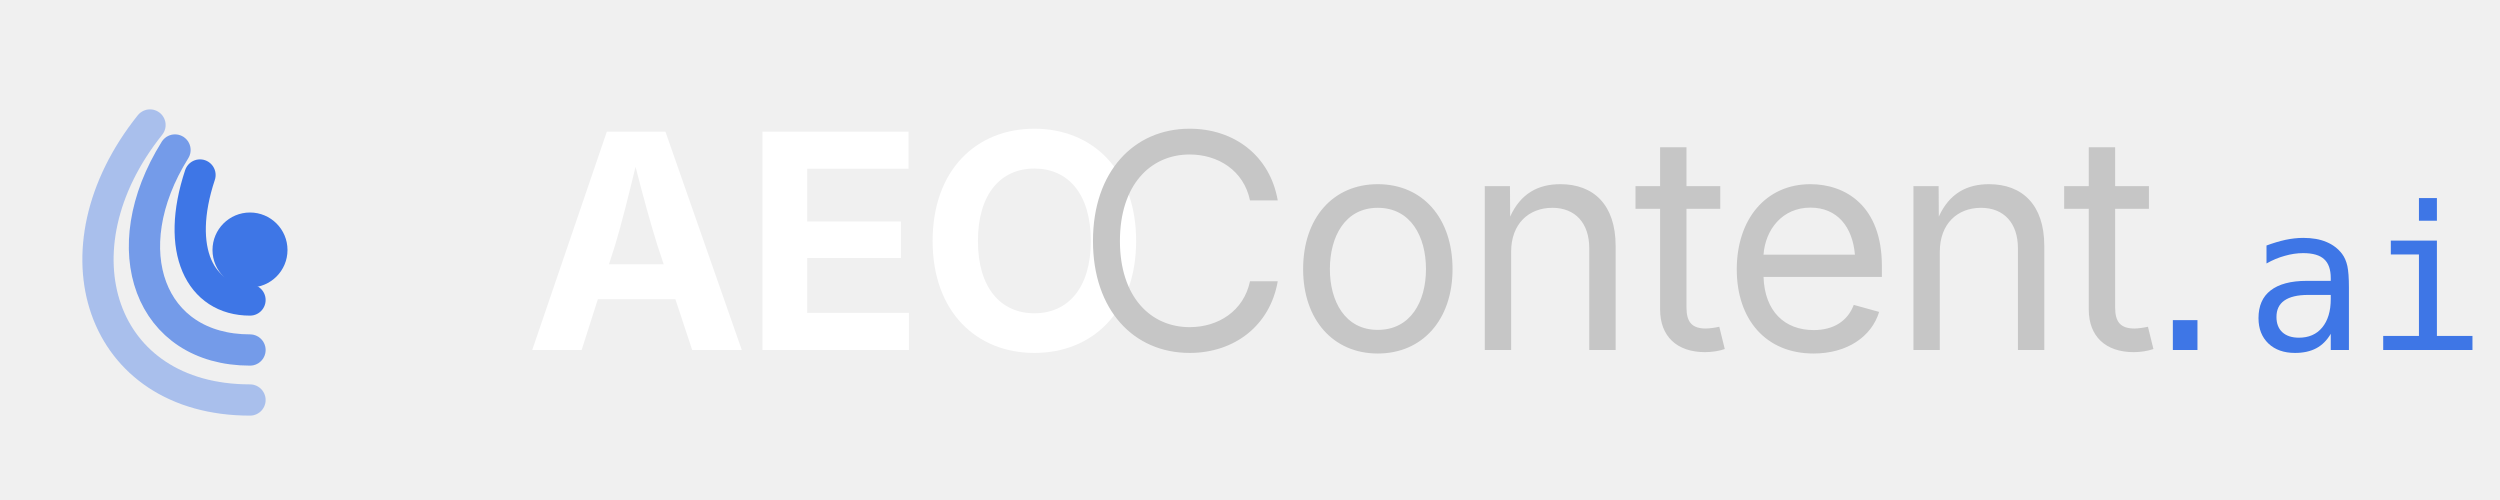
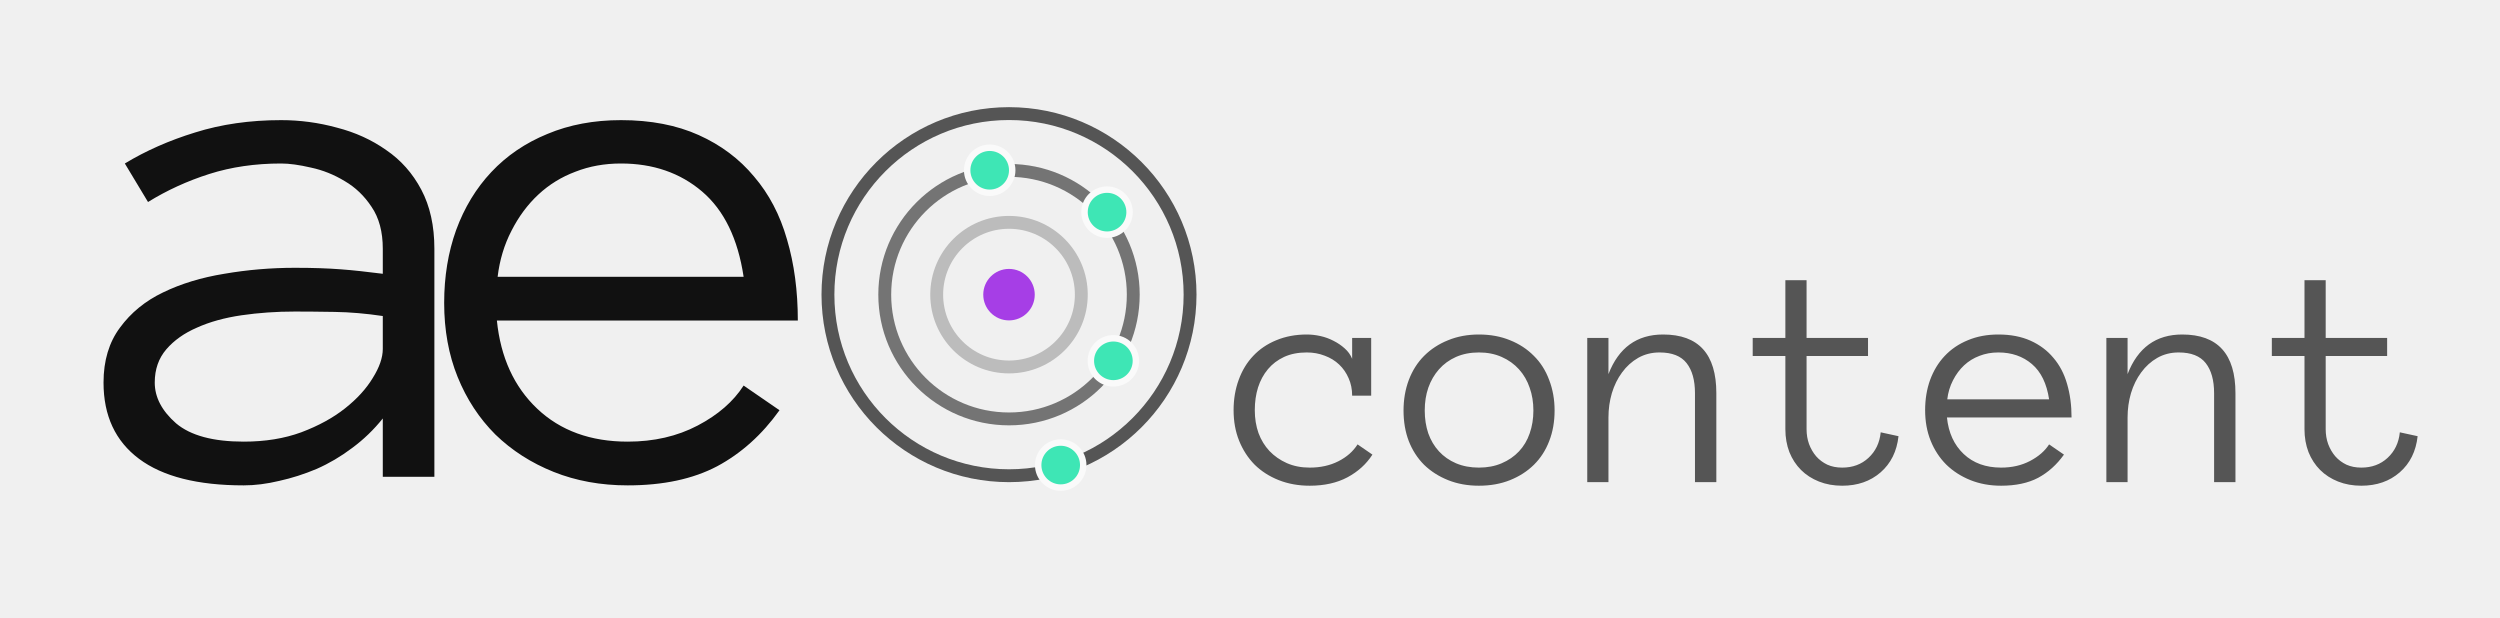
- <svg xmlns="http://www.w3.org/2000/svg" width="200" height="40" viewBox="0 0 200 40" fill="none">
-   <g transform="translate(4 4)">
-     <path d="M16 28C4 28 0 16 8 6" stroke="#3E76E6" stroke-width="2.5" stroke-linecap="round" fill="none" opacity="0.4" />
-     <path d="M16 24C8 24 5 16 10 8" stroke="#3E76E6" stroke-width="2.5" stroke-linecap="round" fill="none" opacity="0.7" />
-     <path d="M16 20C12 20 10 16 12 10" stroke="#3E76E6" stroke-width="2.5" stroke-linecap="round" fill="none" />
-     <circle cx="16" cy="16" r="3" fill="#3E76E6" />
+ <svg xmlns="http://www.w3.org/2000/svg" width="640" height="158" viewBox="0 0 640 158" fill="none">
+   <g clip-path="url(#clip0_16834_31)">
+     <circle cx="258.305" cy="75.432" r="6.591" fill="#A63EE6" />
+     <circle opacity="0.6" cx="258.305" cy="75.432" r="18.511" stroke="#999999" stroke-width="3.295" />
+     <circle opacity="0.8" cx="258.305" cy="75.432" r="31.809" stroke="#555555" stroke-width="3.295" />
+     <circle cx="258.305" cy="75.432" r="46.352" stroke="#555555" stroke-width="3.295" />
+     <circle cx="283.407" cy="54.309" r="5.767" fill="#3EE6B5" stroke="#FAFAFA" stroke-width="1.648" />
+     <circle cx="271.541" cy="119.058" r="5.767" fill="#3EE6B5" stroke="#FAFAFA" stroke-width="1.648" />
+     <circle cx="285.025" cy="92.369" r="5.767" fill="#3EE6B5" stroke="#FAFAFA" stroke-width="1.648" />
+     <circle cx="253.362" cy="43.588" r="5.767" fill="#3EE6B5" stroke="#FAFAFA" stroke-width="1.648" />
+     <path d="M26.503 97.938C26.503 92.323 27.907 87.634 30.715 83.869C33.522 80.041 37.19 77.042 41.72 74.873C46.314 72.64 51.546 71.045 57.416 70.088C63.349 69.067 69.379 68.557 75.504 68.557C77.864 68.557 79.97 68.589 81.82 68.653C83.734 68.716 85.52 68.812 87.179 68.94C88.902 69.067 90.625 69.227 92.347 69.418C94.07 69.609 95.952 69.833 97.994 70.088V63.676C97.994 59.337 97.037 55.764 95.123 52.957C93.272 50.15 90.975 47.949 88.232 46.354C85.489 44.695 82.618 43.546 79.619 42.908C76.62 42.206 74.068 41.856 71.963 41.856C65.327 41.856 59.202 42.749 53.587 44.535C47.973 46.322 42.741 48.714 37.892 51.713L31.959 41.856C37.318 38.602 43.315 35.954 49.951 33.912C56.65 31.807 63.987 30.754 71.963 30.754C76.811 30.754 81.565 31.392 86.222 32.668C90.944 33.88 95.155 35.794 98.855 38.41C102.619 40.962 105.618 44.344 107.851 48.555C110.084 52.766 111.201 57.806 111.201 63.676V122.055H97.994V107.125C95.697 109.996 93.081 112.516 90.146 114.686C87.275 116.855 84.244 118.641 81.054 120.045C77.864 121.385 74.674 122.406 71.484 123.108C68.294 123.873 65.263 124.256 62.392 124.256C50.589 124.256 41.657 121.991 35.595 117.461C29.534 112.931 26.503 106.423 26.503 97.938ZM62.392 113.059C67.879 113.059 72.792 112.261 77.13 110.666C81.533 109.007 85.265 106.966 88.328 104.541C91.39 102.117 93.751 99.533 95.41 96.789C97.132 94.046 97.994 91.557 97.994 89.324V80.903C93.719 80.264 89.604 79.913 85.648 79.85C81.756 79.786 78.375 79.754 75.504 79.754C70.782 79.754 66.22 80.073 61.818 80.711C57.48 81.349 53.683 82.402 50.429 83.869C47.175 85.273 44.559 87.123 42.582 89.42C40.604 91.717 39.615 94.556 39.615 97.938C39.615 101.702 41.433 105.179 45.07 108.369C48.77 111.496 54.545 113.059 62.392 113.059ZM127.202 82.051C128.159 91.494 131.605 99.022 137.538 104.637C143.472 110.251 151.192 113.059 160.698 113.059C167.398 113.059 173.363 111.687 178.595 108.943C183.827 106.2 187.751 102.787 190.366 98.703L199.554 105.02C195.088 111.272 189.76 116.057 183.572 119.375C177.383 122.629 169.758 124.256 160.698 124.256C153.808 124.256 147.491 123.108 141.749 120.811C136.007 118.514 131.03 115.324 126.82 111.24C122.672 107.093 119.45 102.18 117.154 96.502C114.857 90.824 113.708 84.507 113.708 77.553C113.708 70.79 114.729 64.569 116.771 58.891C118.876 53.149 121.875 48.204 125.767 44.057C129.723 39.846 134.508 36.592 140.122 34.295C145.737 31.934 152.021 30.754 158.976 30.754C166.568 30.754 173.204 32.03 178.882 34.582C184.56 37.134 189.282 40.675 193.046 45.205C196.874 49.671 199.682 55.031 201.468 61.283C203.318 67.536 204.243 74.459 204.243 82.051H127.202ZM190.366 70.854C188.899 61.092 185.358 53.819 179.743 49.033C174.129 44.248 167.206 41.856 158.976 41.856C154.765 41.856 150.873 42.557 147.3 43.961C143.727 45.301 140.569 47.247 137.825 49.799C135.082 52.351 132.785 55.445 130.935 59.082C129.085 62.655 127.904 66.579 127.394 70.854H190.366Z" fill="#111111" />
+     <path d="M351.34 116.379C349.782 118.809 347.642 120.751 344.921 122.204C342.227 123.63 339.018 124.343 335.293 124.343C332.414 124.343 329.772 123.868 327.368 122.917C324.965 121.966 322.904 120.645 321.187 118.955C319.497 117.238 318.176 115.204 317.225 112.853C316.274 110.502 315.799 107.887 315.799 105.007C315.799 102.207 316.234 99.619 317.106 97.241C317.978 94.838 319.219 92.79 320.831 91.1C322.442 89.383 324.41 88.049 326.734 87.098C329.085 86.121 331.687 85.632 334.54 85.632C335.676 85.632 336.838 85.764 338.027 86.028C339.216 86.292 340.338 86.702 341.395 87.256C342.451 87.785 343.402 88.432 344.248 89.198C345.093 89.938 345.727 90.822 346.15 91.853V86.504H351.023V101.283H346.15C346.15 99.645 345.846 98.153 345.238 96.805C344.657 95.458 343.851 94.296 342.821 93.319C341.791 92.341 340.563 91.588 339.136 91.06C337.71 90.505 336.178 90.228 334.54 90.228C332.321 90.228 330.38 90.611 328.716 91.377C327.078 92.143 325.704 93.186 324.595 94.507C323.485 95.828 322.64 97.387 322.059 99.183C321.504 100.953 321.227 102.894 321.227 105.007C321.227 107.121 321.544 109.075 322.178 110.872C322.838 112.641 323.776 114.173 324.991 115.468C326.233 116.762 327.712 117.792 329.429 118.558C331.172 119.324 333.127 119.707 335.293 119.707C338.04 119.707 340.484 119.166 342.623 118.083C344.763 117 346.401 115.56 347.536 113.764L351.34 116.379ZM397.976 105.087C397.976 107.966 397.514 110.581 396.589 112.932C395.691 115.283 394.384 117.304 392.667 118.994C390.976 120.658 388.942 121.966 386.565 122.917C384.187 123.868 381.533 124.343 378.601 124.343C375.721 124.343 373.093 123.868 370.716 122.917C368.338 121.966 366.291 120.658 364.574 118.994C362.884 117.304 361.576 115.283 360.652 112.932C359.753 110.581 359.304 107.966 359.304 105.087C359.304 102.287 359.753 99.685 360.652 97.281C361.576 94.851 362.884 92.79 364.574 91.1C366.291 89.383 368.338 88.049 370.716 87.098C373.093 86.121 375.721 85.632 378.601 85.632C381.533 85.632 384.187 86.121 386.565 87.098C388.942 88.049 390.976 89.383 392.667 91.1C394.384 92.79 395.691 94.851 396.589 97.281C397.514 99.685 397.976 102.287 397.976 105.087ZM392.548 105.087C392.548 102.973 392.231 101.032 391.597 99.262C390.989 97.466 390.078 95.894 388.863 94.547C387.648 93.2 386.169 92.143 384.425 91.377C382.708 90.611 380.767 90.228 378.601 90.228C376.435 90.228 374.48 90.611 372.736 91.377C371.019 92.143 369.567 93.2 368.378 94.547C367.189 95.894 366.278 97.466 365.644 99.262C365.036 101.032 364.733 102.973 364.733 105.087C364.733 107.2 365.036 109.155 365.644 110.951C366.278 112.721 367.189 114.253 368.378 115.547C369.567 116.841 371.019 117.858 372.736 118.598C374.48 119.338 376.435 119.707 378.601 119.707C380.767 119.707 382.708 119.338 384.425 118.598C386.169 117.858 387.648 116.841 388.863 115.547C390.078 114.253 390.989 112.721 391.597 110.951C392.231 109.155 392.548 107.2 392.548 105.087ZM439.382 123.432H433.914V100.649C433.914 97.347 433.201 94.785 431.774 92.962C430.348 91.139 428.037 90.228 424.84 90.228C422.833 90.228 421.01 90.69 419.372 91.615C417.761 92.539 416.388 93.781 415.252 95.339C414.116 96.871 413.244 98.641 412.637 100.649C412.055 102.63 411.765 104.704 411.765 106.87V123.432H406.337V86.504H411.765V95.775C414.38 89.013 419.042 85.632 425.752 85.632C434.839 85.632 439.382 90.638 439.382 100.649V123.432ZM486.018 111.664C485.595 115.547 484.063 118.638 481.422 120.936C478.807 123.207 475.531 124.343 471.595 124.343C469.429 124.343 467.448 123.987 465.652 123.273C463.856 122.56 462.324 121.57 461.056 120.302C459.788 119.034 458.797 117.515 458.084 115.745C457.397 113.949 457.054 111.994 457.054 109.881V91.139H448.693V86.504H457.054V71.724H462.482V86.504H478.212V91.139H462.482V109.881C462.482 111.228 462.693 112.496 463.116 113.685C463.565 114.873 464.173 115.917 464.939 116.815C465.731 117.713 466.682 118.426 467.791 118.955C468.901 119.456 470.169 119.707 471.595 119.707C474.29 119.707 476.535 118.875 478.331 117.211C480.154 115.521 481.197 113.341 481.461 110.673L486.018 111.664ZM498.42 106.87C498.816 110.779 500.243 113.896 502.699 116.221C505.156 118.545 508.352 119.707 512.288 119.707C515.061 119.707 517.531 119.139 519.697 118.004C521.863 116.868 523.488 115.455 524.571 113.764L528.375 116.379C526.526 118.968 524.32 120.949 521.758 122.322C519.195 123.67 516.039 124.343 512.288 124.343C509.435 124.343 506.82 123.868 504.443 122.917C502.065 121.966 500.005 120.645 498.261 118.955C496.544 117.238 495.21 115.204 494.259 112.853C493.309 110.502 492.833 107.887 492.833 105.007C492.833 102.207 493.256 99.632 494.101 97.281C494.973 94.903 496.214 92.856 497.826 91.139C499.463 89.396 501.444 88.049 503.769 87.098C506.093 86.121 508.695 85.632 511.575 85.632C514.718 85.632 517.465 86.16 519.816 87.217C522.167 88.273 524.122 89.739 525.68 91.615C527.265 93.464 528.427 95.683 529.167 98.272C529.933 100.86 530.316 103.726 530.316 106.87H498.42ZM524.571 102.234C523.963 98.192 522.497 95.181 520.173 93.2C517.848 91.219 514.982 90.228 511.575 90.228C509.831 90.228 508.22 90.519 506.741 91.1C505.261 91.654 503.954 92.46 502.818 93.517C501.682 94.573 500.731 95.855 499.965 97.36C499.199 98.839 498.71 100.464 498.499 102.234H524.571ZM572.277 123.432H566.809V100.649C566.809 97.347 566.096 94.785 564.669 92.962C563.243 91.139 560.931 90.228 557.735 90.228C555.728 90.228 553.905 90.69 552.267 91.615C550.656 92.539 549.282 93.781 548.146 95.339C547.011 96.871 546.139 98.641 545.531 100.649C544.95 102.63 544.66 104.704 544.66 106.87V123.432H539.231V86.504H544.66V95.775C547.275 89.013 551.937 85.632 558.646 85.632C567.733 85.632 572.277 90.638 572.277 100.649V123.432ZM618.913 111.664C618.49 115.547 616.958 118.638 614.316 120.936C611.701 123.207 608.426 124.343 604.49 124.343C602.324 124.343 600.343 123.987 598.547 123.273C596.75 122.56 595.218 121.57 593.95 120.302C592.682 119.034 591.692 117.515 590.979 115.745C590.292 113.949 589.948 111.994 589.948 109.881V91.139H581.588V86.504H589.948V71.724H595.377V86.504H611.107V91.139H595.377V109.881C595.377 111.228 595.588 112.496 596.011 113.685C596.46 114.873 597.067 115.917 597.833 116.815C598.626 117.713 599.577 118.426 600.686 118.955C601.796 119.456 603.064 119.707 604.49 119.707C607.184 119.707 609.43 118.875 611.226 117.211C613.048 115.521 614.092 113.341 614.356 110.673L618.913 111.664Z" fill="#555555" />
  </g>
-   <text x="42" y="28" font-family="'Inter', system-ui, sans-serif" font-weight="700" font-size="24" fill="#FFFFFF" letter-spacing="-0.5">AEO</text>
-   <text x="86" y="28" font-family="'Inter', system-ui, sans-serif" font-weight="400" font-size="24" fill="#C6C6C6" letter-spacing="-0.5">Content</text>
-   <text x="170" y="28" font-family="'JetBrains Mono', monospace" font-weight="500" font-size="16" fill="#3E76E6">.ai</text>
+   <defs>
+     <clipPath id="clip0_16834_31">
+       <rect width="640" height="158" fill="white" />
+     </clipPath>
+   </defs>
</svg>
